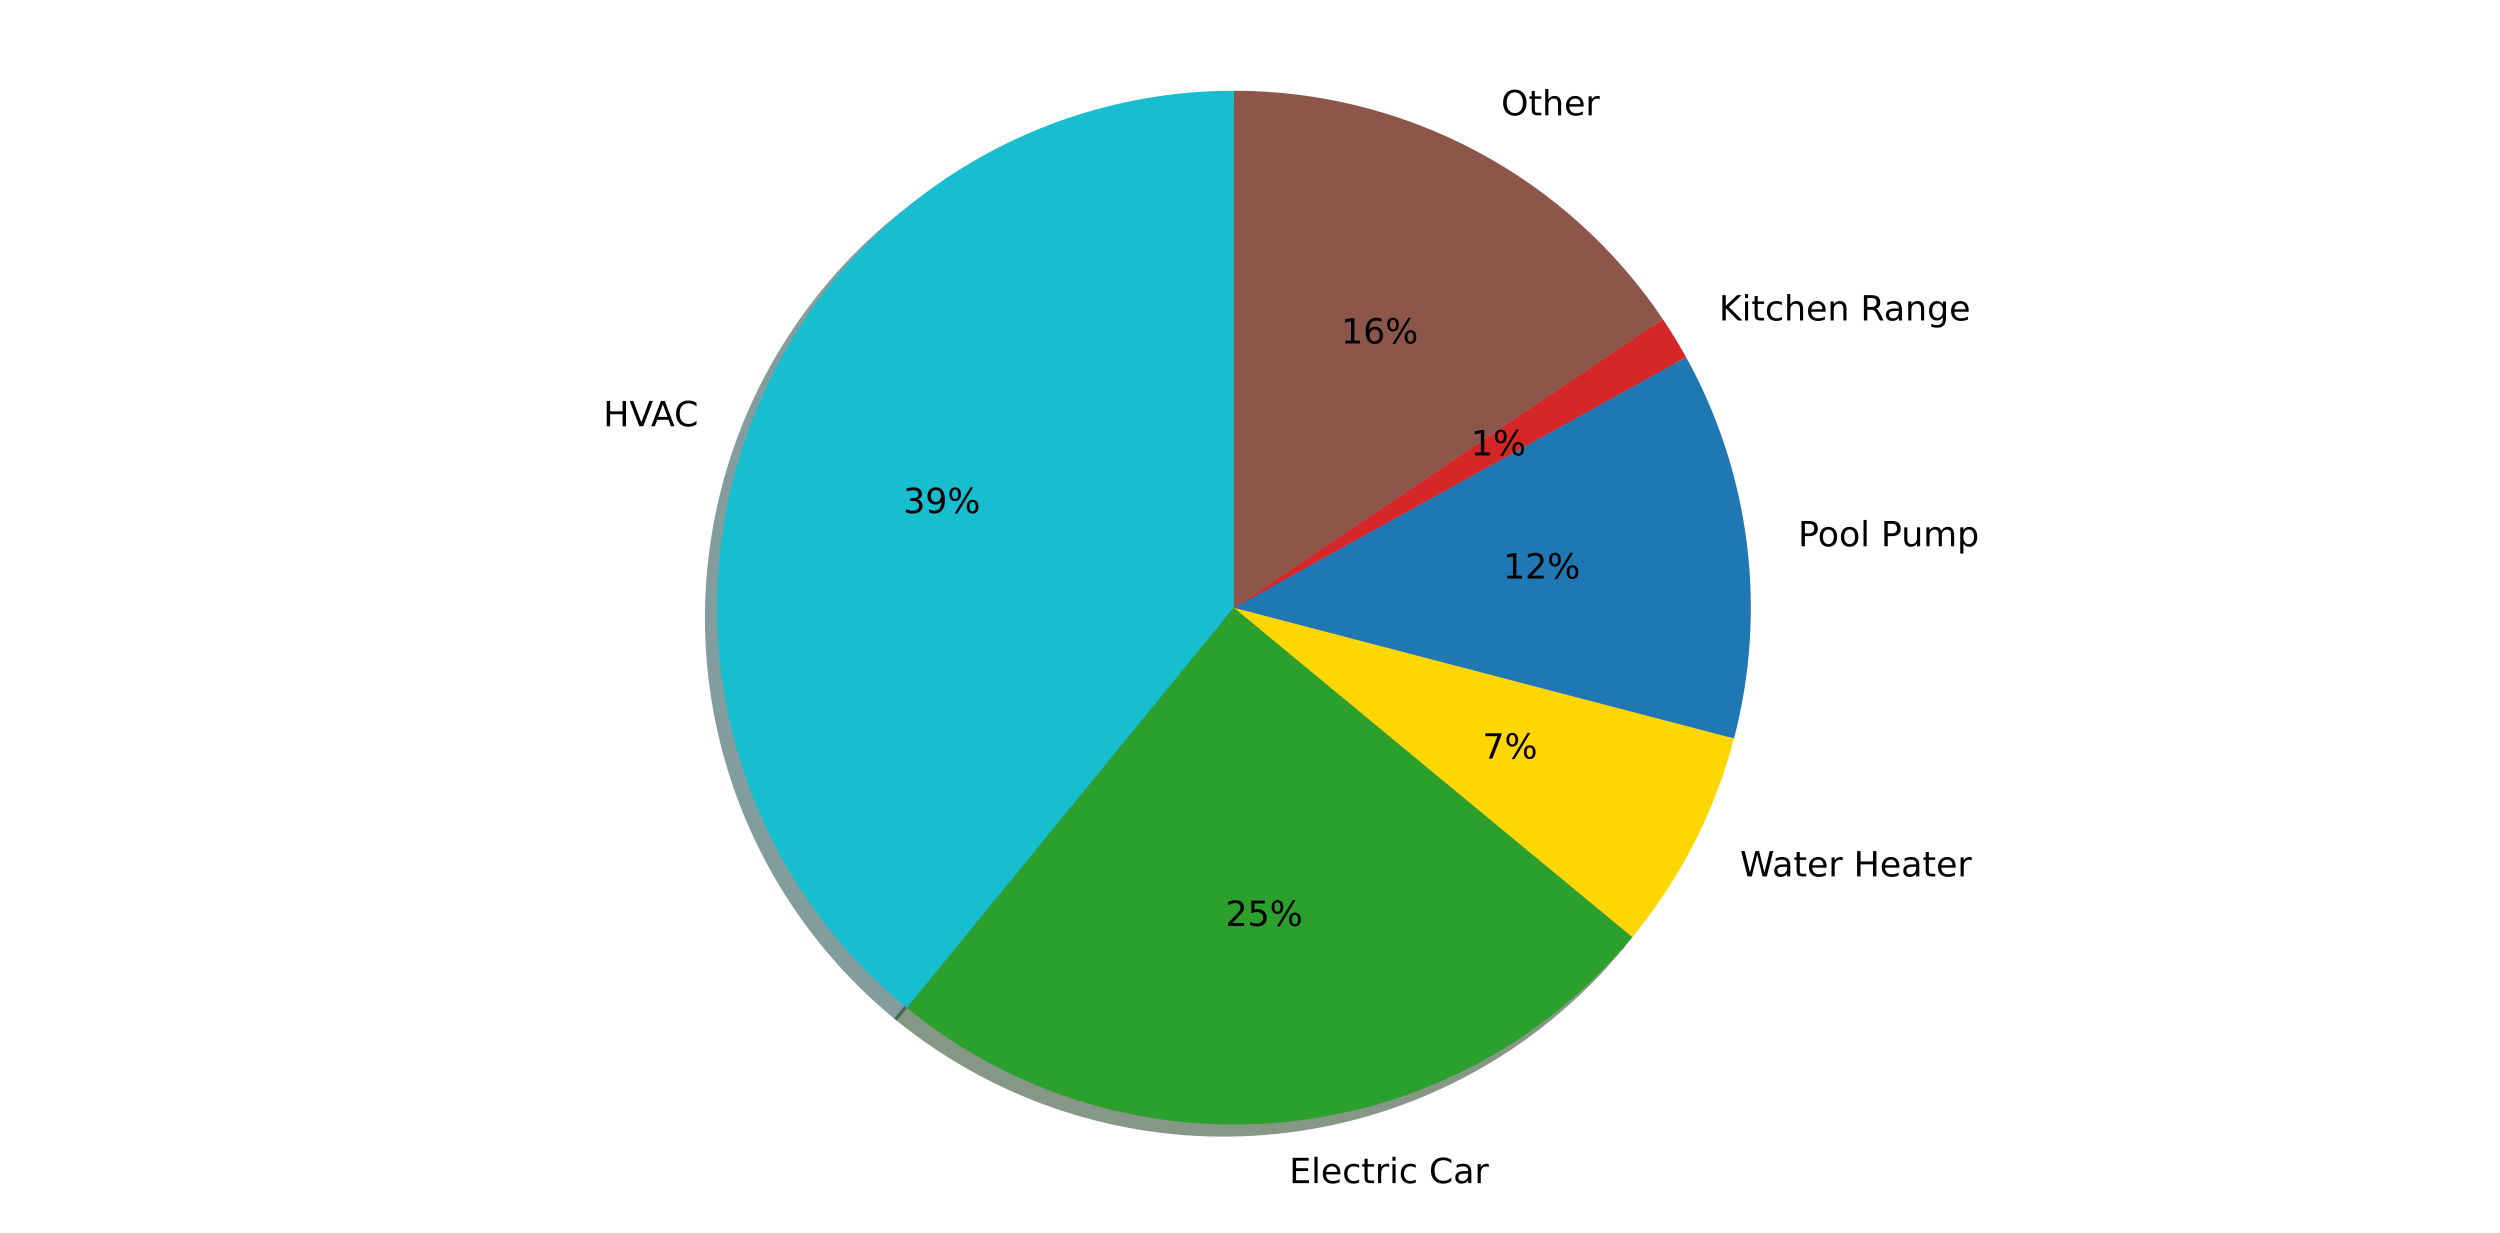
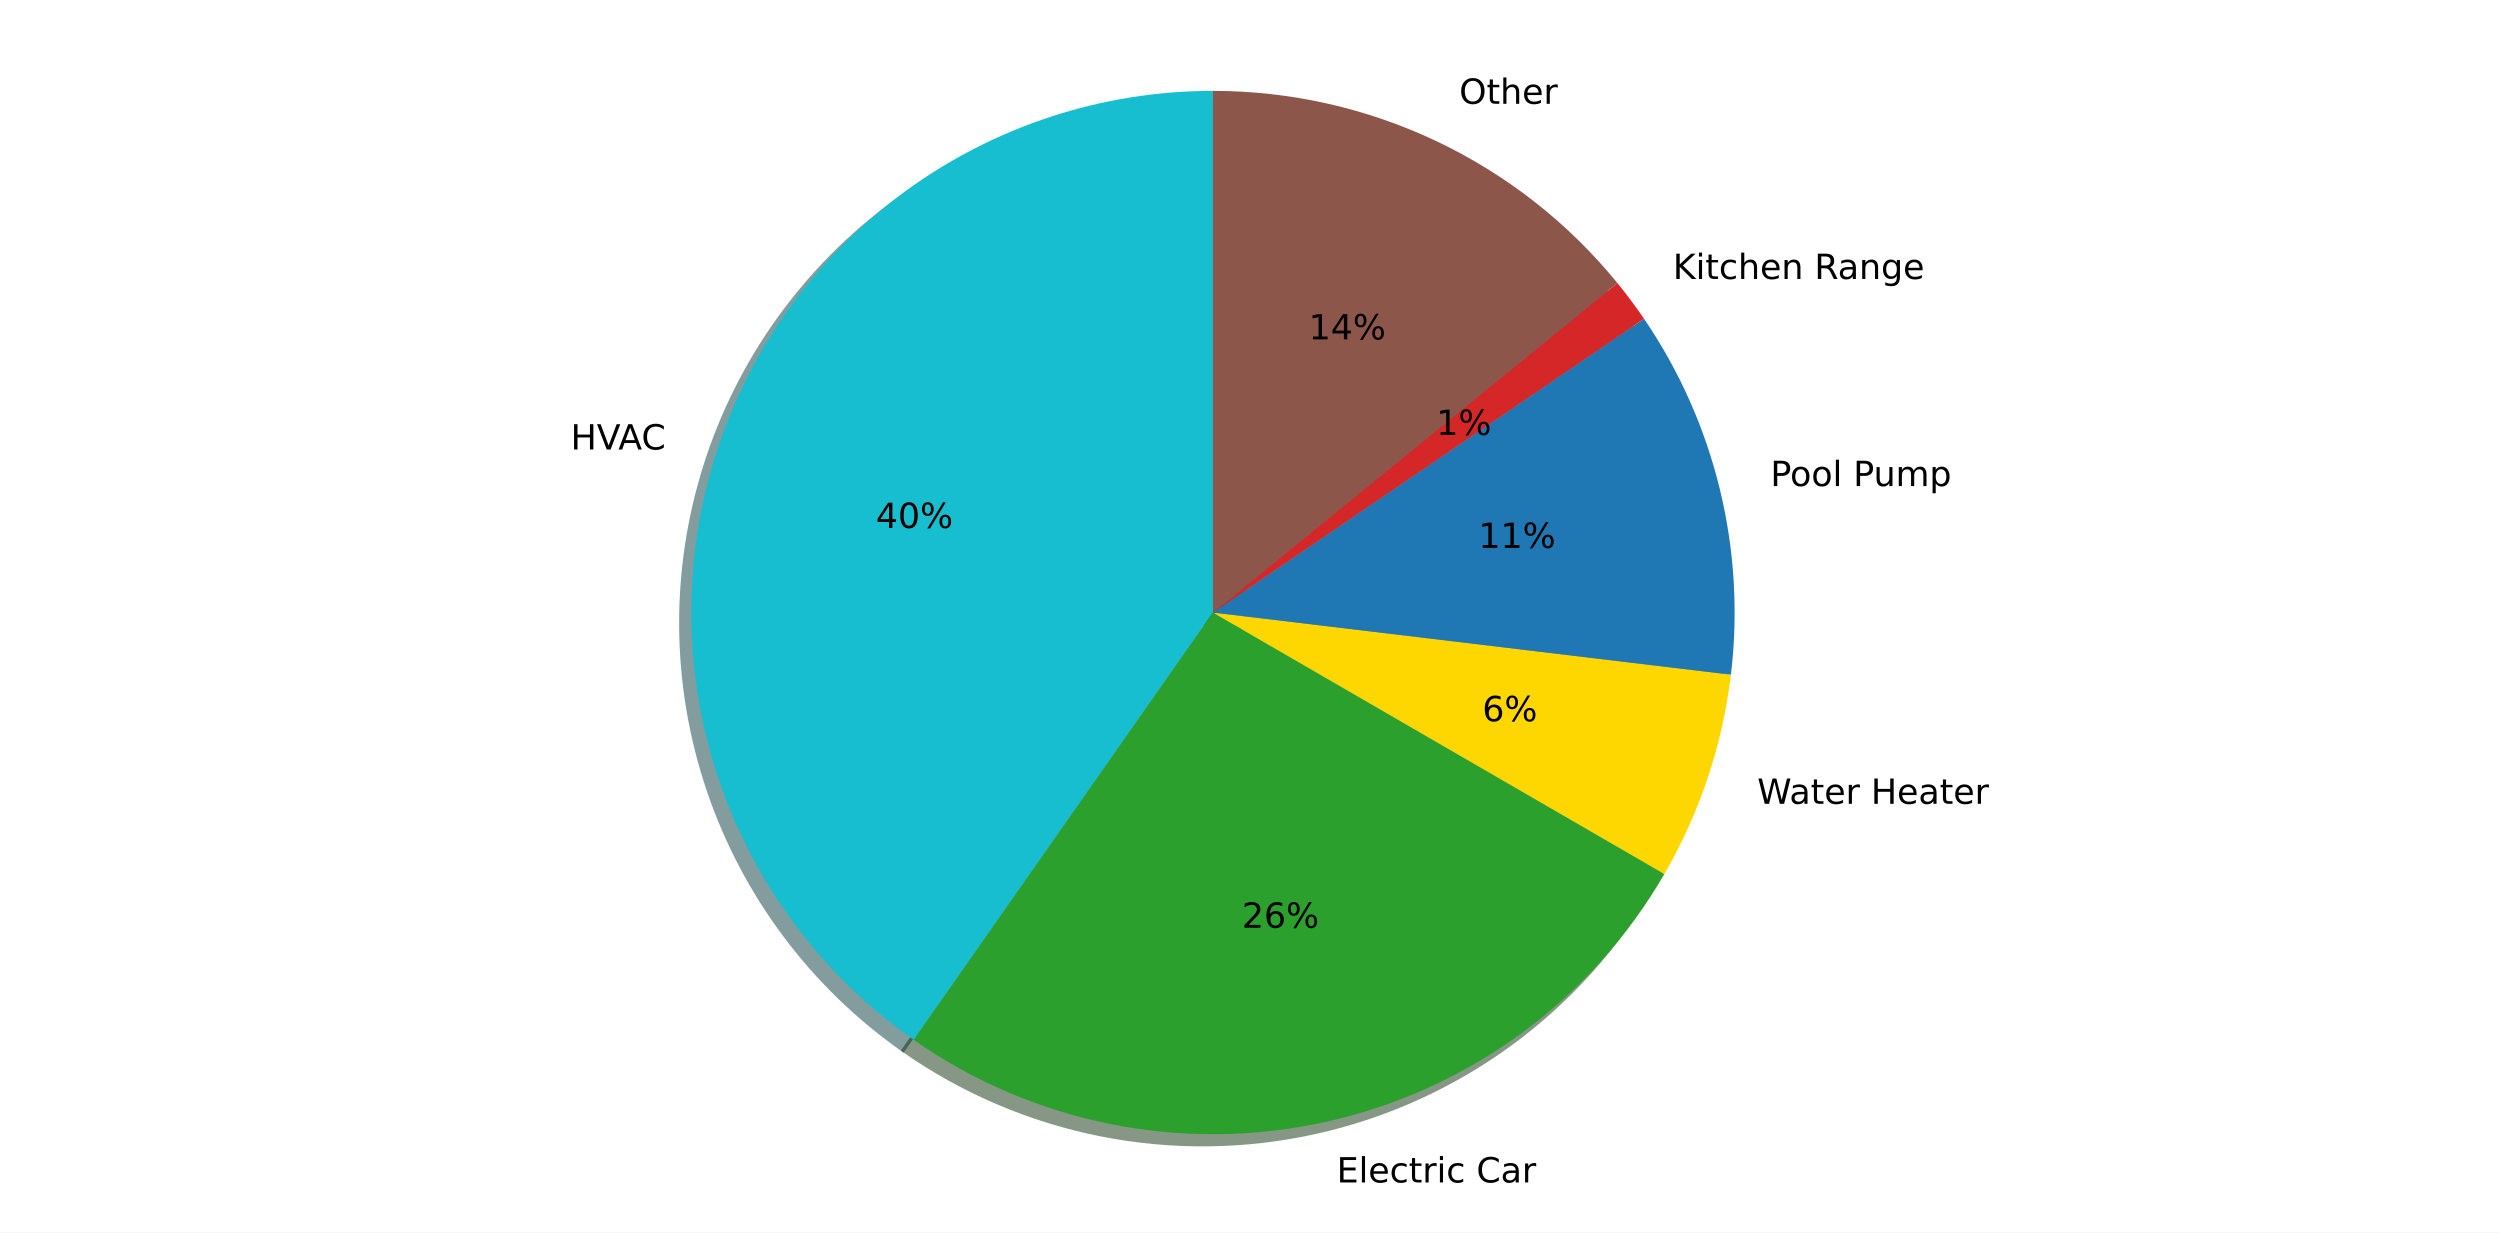
<svg xmlns="http://www.w3.org/2000/svg" xmlns:xlink="http://www.w3.org/1999/xlink" width="720pt" height="354.96pt" viewBox="0 0 720 354.96" version="1.1">
  <defs>
    <style type="text/css">*{stroke-linejoin: round; stroke-linecap: butt}</style>
  </defs>
  <g id="figure_1">
    <g id="patch_1">
      <path d="M 0 354.96  L 720 354.96  L 720 0  L 0 0  z " style="fill: #ffffff" />
    </g>
    <g id="axes_1">
      <g id="patch_2">
-         <path d="M 352.395 29.113  C 321.681 29.113 291.708 38.618 266.607 56.317  C 241.506 74.015 222.486 99.056 212.171 127.985  C 201.856 156.915 200.743 188.34 208.983 217.927  C 217.224 247.514 234.423 273.838 258.208 293.27  L 352.395 177.983  L 352.395 29.113  z " style="fill: #07393e; opacity: 0.5; stroke: #07393e; stroke-linejoin: miter" />
+         <path d="M 346.328 29.18  C 314.385 29.18 283.259 39.367 257.498 58.254  C 231.736 77.14 212.657 103.76 203.048 134.223  C 193.439 164.687 193.791 197.435 204.053 227.685  C 214.315 257.935 233.962 284.138 260.124 302.466  L 346.328 179.419  L 346.328 29.18  z " style="fill: #07393e; opacity: 0.5; stroke: #07393e; stroke-linejoin: miter" />
      </g>
      <g id="patch_3">
-         <path d="M 258.208 293.27  C 288.655 318.144 327.749 329.972 366.879 326.147  C 406.009 322.321 442.072 303.146 467.126 272.846  L 352.395 177.983  L 258.208 293.27  z " style="fill: #0d300d; opacity: 0.5; stroke: #0d300d; stroke-linejoin: miter" />
+         <path d="M 260.124 302.466  C 277.174 314.412 296.523 322.684 316.94 326.756  C 337.356 330.828 358.398 330.613 378.727 326.123  C 399.056 321.634 418.231 312.967 435.034 300.676  C 451.836 288.384 465.902 272.732 476.336 254.717  L 346.328 179.419  L 260.124 302.466  z " style="fill: #0d300d; opacity: 0.5; stroke: #0d300d; stroke-linejoin: miter" />
      </g>
      <g id="patch_4">
-         <path d="M 467.126 272.846  C 474.013 264.516 479.973 255.46 484.9 245.839  C 489.827 236.218 493.692 226.089 496.425 215.631  L 352.395 177.983  L 467.126 272.846  z " style="fill: #4c4000; opacity: 0.5; stroke: #4c4000; stroke-linejoin: miter" />
+         <path d="M 476.336 254.717  C 481.43 245.922 485.618 236.632 488.837 226.991  C 492.055 217.35 494.287 207.407 495.498 197.315  L 346.328 179.419  L 476.336 254.717  z " style="fill: #4c4000; opacity: 0.5; stroke: #4c4000; stroke-linejoin: miter" />
      </g>
      <g id="patch_5">
-         <path d="M 496.425 215.631  C 501.218 197.296 502.466 178.212 500.101 159.409  C 497.737 140.605 491.803 122.424 482.62 105.846  L 352.395 177.983  L 496.425 215.631  z " style="fill: #092436; opacity: 0.5; stroke: #092436; stroke-linejoin: miter" />
+         <path d="M 495.498 197.315  C 497.644 179.427 496.555 161.298 492.283 143.795  C 488.011 126.292 480.625 109.7 470.479 94.812  L 346.328 179.419  L 495.498 197.315  z " style="fill: #092436; opacity: 0.5; stroke: #092436; stroke-linejoin: miter" />
      </g>
      <g id="patch_6">
-         <path d="M 482.62 105.846  C 481.58 103.97 480.5 102.116 479.38 100.286  C 478.261 98.456 477.102 96.65 475.904 94.87  L 352.395 177.983  L 482.62 105.846  z " style="fill: #400c0c; opacity: 0.5; stroke: #400c0c; stroke-linejoin: miter" />
+         <path d="M 470.479 94.812  C 469.272 93.041 468.028 91.297 466.747 89.579  C 465.465 87.862 464.147 86.172 462.794 84.511  L 346.328 179.419  L 470.479 94.812  z " style="fill: #400c0c; opacity: 0.5; stroke: #400c0c; stroke-linejoin: miter" />
      </g>
      <g id="patch_7">
-         <path d="M 475.904 94.87  C 462.283 74.629 443.892 58.042 422.356 46.577  C 400.821 35.111 376.793 29.113 352.395 29.113  L 352.395 177.983  L 475.904 94.87  z " style="fill: #2a1a16; opacity: 0.5; stroke: #2a1a16; stroke-linejoin: miter" />
+         <path d="M 462.794 84.511  C 448.705 67.222 430.943 53.286 410.799 43.716  C 390.654 34.146 368.63 29.18 346.328 29.18  L 346.328 179.419  L 462.794 84.511  z " style="fill: #2a1a16; opacity: 0.5; stroke: #2a1a16; stroke-linejoin: miter" />
      </g>
      <g id="patch_8">
-         <path d="M 355.372 26.135  C 324.659 26.135 294.685 35.64 269.584 53.339  C 244.483 71.038 225.464 96.079 215.149 125.008  C 204.834 153.937 203.72 185.362 211.961 214.949  C 220.202 244.537 237.4 270.861 261.185 290.293  L 355.372 175.005  L 355.372 26.135  z " style="fill: #17becf" />
+         <path d="M 349.333 26.175  C 317.39 26.175 286.264 36.362 260.502 55.249  C 234.741 74.136 215.662 100.755 206.053 131.218  C 196.443 161.682 196.796 194.43 207.058 224.68  C 217.32 254.93 236.967 281.133 263.128 299.461  L 349.333 176.414  L 349.333 26.175  z " style="fill: #17becf" />
      </g>
      <g id="patch_9">
-         <path d="M 261.185 290.293  C 291.632 315.167 330.727 326.994 369.856 323.169  C 408.986 319.344 445.05 300.169 470.103 269.869  L 355.372 175.005  L 261.185 290.293  z " style="fill: #2ca02c" />
+         <path d="M 263.128 299.461  C 280.179 311.407 299.528 319.679 319.944 323.751  C 340.361 327.823 361.403 327.608 381.732 323.119  C 402.06 318.629 421.236 309.963 438.038 297.671  C 454.841 285.379 468.907 269.727 479.341 251.712  L 349.333 176.414  L 263.128 299.461  z " style="fill: #2ca02c" />
      </g>
      <g id="patch_10">
-         <path d="M 470.103 269.869  C 476.991 261.539 482.951 252.483 487.878 242.862  C 492.805 233.241 496.669 223.112 499.403 212.654  L 355.372 175.005  L 470.103 269.869  z " style="fill: #ffd700" />
+         <path d="M 479.341 251.712  C 484.435 242.917 488.623 233.627 491.842 223.986  C 495.06 214.345 497.292 204.402 498.502 194.31  L 349.333 176.414  L 479.341 251.712  z " style="fill: #ffd700" />
      </g>
      <g id="patch_11">
-         <path d="M 499.403 212.654  C 504.196 194.318 505.443 175.235 503.079 156.431  C 500.714 137.627 494.78 119.447 485.597 102.869  L 355.372 175.005  L 499.403 212.654  z " style="fill: #1f77b4" />
+         <path d="M 498.502 194.31  C 500.648 176.422 499.559 158.293 495.287 140.79  C 491.016 123.288 483.63 106.695 473.484 91.807  L 349.333 176.414  L 498.502 194.31  z " style="fill: #1f77b4" />
      </g>
      <g id="patch_12">
-         <path d="M 485.597 102.869  C 484.558 100.992 483.478 99.138 482.358 97.308  C 481.238 95.478 480.079 93.673 478.881 91.893  L 355.372 175.005  L 485.597 102.869  z " style="fill: #d62728" />
+         <path d="M 473.484 91.807  C 472.277 90.036 471.033 88.292 469.751 86.574  C 468.47 84.857 467.152 83.167 465.798 81.506  L 349.333 176.414  L 473.484 91.807  z " style="fill: #d62728" />
      </g>
      <g id="patch_13">
-         <path d="M 478.881 91.893  C 465.26 71.651 446.87 55.065 425.334 43.599  C 403.798 32.133 379.77 26.135 355.372 26.135  L 355.372 175.005  L 478.881 91.893  z " style="fill: #8c564b" />
+         <path d="M 465.798 81.506  C 451.71 64.218 433.947 50.281 413.803 40.711  C 393.659 31.141 371.635 26.175 349.333 26.175  L 349.333 176.414  L 465.798 81.506  z " style="fill: #8c564b" />
      </g>
      <g id="matplotlib.axis_1" />
      <g id="matplotlib.axis_2" />
      <g id="text_1">
-         <g transform="translate(173.7546 122.7676)scale(0.1 -0.1)">
+         <g transform="translate(164.3528 129.4583)scale(0.1 -0.1)">
          <defs>
            <path id="DejaVuSans-48" d="M 628 4666  L 1259 4666  L 1259 2753  L 3553 2753  L 3553 4666  L 4184 4666  L 4184 0  L 3553 0  L 3553 2222  L 1259 2222  L 1259 0  L 628 0  L 628 4666  z " transform="scale(0.015625)" />
            <path id="DejaVuSans-56" d="M 1831 0  L 50 4666  L 709 4666  L 2188 738  L 3669 4666  L 4325 4666  L 2547 0  L 1831 0  z " transform="scale(0.015625)" />
            <path id="DejaVuSans-41" d="M 2188 4044  L 1331 1722  L 3047 1722  L 2188 4044  z M 1831 4666  L 2547 4666  L 4325 0  L 3669 0  L 3244 1197  L 1141 1197  L 716 0  L 50 0  L 1831 4666  z " transform="scale(0.015625)" />
            <path id="DejaVuSans-43" d="M 4122 4306  L 4122 3641  Q 3803 3938 3442 4084  Q 3081 4231 2675 4231  Q 1875 4231 1450 3742  Q 1025 3253 1025 2328  Q 1025 1406 1450 917  Q 1875 428 2675 428  Q 3081 428 3442 575  Q 3803 722 4122 1019  L 4122 359  Q 3791 134 3420 21  Q 3050 -91 2638 -91  Q 1578 -91 968 557  Q 359 1206 359 2328  Q 359 3453 968 4101  Q 1578 4750 2638 4750  Q 3056 4750 3426 4639  Q 3797 4528 4122 4306  z " transform="scale(0.015625)" />
          </defs>
          <use xlink:href="#DejaVuSans-48" />
          <use xlink:href="#DejaVuSans-56" x="75.195" />
          <use xlink:href="#DejaVuSans-41" x="137.229" />
          <use xlink:href="#DejaVuSans-43" x="203.887" />
        </g>
      </g>
      <g id="text_2">
-         <g transform="translate(260.1248 147.7664)scale(0.1 -0.1)">
-           <defs>
-             <path id="DejaVuSans-33" d="M 2597 2516  Q 3050 2419 3304 2112  Q 3559 1806 3559 1356  Q 3559 666 3084 287  Q 2609 -91 1734 -91  Q 1441 -91 1130 -33  Q 819 25 488 141  L 488 750  Q 750 597 1062 519  Q 1375 441 1716 441  Q 2309 441 2620 675  Q 2931 909 2931 1356  Q 2931 1769 2642 2001  Q 2353 2234 1838 2234  L 1294 2234  L 1294 2753  L 1863 2753  Q 2328 2753 2575 2939  Q 2822 3125 2822 3475  Q 2822 3834 2567 4026  Q 2313 4219 1838 4219  Q 1578 4219 1281 4162  Q 984 4106 628 3988  L 628 4550  Q 988 4650 1302 4700  Q 1616 4750 1894 4750  Q 2613 4750 3031 4423  Q 3450 4097 3450 3541  Q 3450 3153 3228 2886  Q 3006 2619 2597 2516  z " transform="scale(0.015625)" />
-             <path id="DejaVuSans-39" d="M 703 97  L 703 672  Q 941 559 1184 500  Q 1428 441 1663 441  Q 2288 441 2617 861  Q 2947 1281 2994 2138  Q 2813 1869 2534 1725  Q 2256 1581 1919 1581  Q 1219 1581 811 2004  Q 403 2428 403 3163  Q 403 3881 828 4315  Q 1253 4750 1959 4750  Q 2769 4750 3195 4129  Q 3622 3509 3622 2328  Q 3622 1225 3098 567  Q 2575 -91 1691 -91  Q 1453 -91 1209 -44  Q 966 3 703 97  z M 1959 2075  Q 2384 2075 2632 2365  Q 2881 2656 2881 3163  Q 2881 3666 2632 3958  Q 2384 4250 1959 4250  Q 1534 4250 1286 3958  Q 1038 3666 1038 3163  Q 1038 2656 1286 2365  Q 1534 2075 1959 2075  z " transform="scale(0.015625)" />
+         <g transform="translate(252.2515 152.0561)scale(0.1 -0.1)">
+           <defs>
+             <path id="DejaVuSans-34" d="M 2419 4116  L 825 1625  L 2419 1625  L 2419 4116  z M 2253 4666  L 3047 4666  L 3047 1625  L 3713 1625  L 3713 1100  L 3047 1100  L 3047 0  L 2419 0  L 2419 1100  L 313 1100  L 313 1709  L 2253 4666  z " transform="scale(0.015625)" />
+             <path id="DejaVuSans-30" d="M 2034 4250  Q 1547 4250 1301 3770  Q 1056 3291 1056 2328  Q 1056 1369 1301 889  Q 1547 409 2034 409  Q 2525 409 2770 889  Q 3016 1369 3016 2328  Q 3016 3291 2770 3770  Q 2525 4250 2034 4250  z M 2034 4750  Q 2819 4750 3233 4129  Q 3647 3509 3647 2328  Q 3647 1150 3233 529  Q 2819 -91 2034 -91  Q 1250 -91 836 529  Q 422 1150 422 2328  Q 422 3509 836 4129  Q 1250 4750 2034 4750  z " transform="scale(0.015625)" />
            <path id="DejaVuSans-25" d="M 4653 2053  Q 4381 2053 4226 1822  Q 4072 1591 4072 1178  Q 4072 772 4226 539  Q 4381 306 4653 306  Q 4919 306 5073 539  Q 5228 772 5228 1178  Q 5228 1588 5073 1820  Q 4919 2053 4653 2053  z M 4653 2450  Q 5147 2450 5437 2106  Q 5728 1763 5728 1178  Q 5728 594 5436 251  Q 5144 -91 4653 -91  Q 4153 -91 3862 251  Q 3572 594 3572 1178  Q 3572 1766 3864 2108  Q 4156 2450 4653 2450  z M 1428 4353  Q 1159 4353 1004 4120  Q 850 3888 850 3481  Q 850 3069 1003 2837  Q 1156 2606 1428 2606  Q 1700 2606 1854 2837  Q 2009 3069 2009 3481  Q 2009 3884 1853 4118  Q 1697 4353 1428 4353  z M 4250 4750  L 4750 4750  L 1831 -91  L 1331 -91  L 4250 4750  z M 1428 4750  Q 1922 4750 2215 4408  Q 2509 4066 2509 3481  Q 2509 2891 2217 2550  Q 1925 2209 1428 2209  Q 931 2209 642 2551  Q 353 2894 353 3481  Q 353 4063 643 4406  Q 934 4750 1428 4750  z " transform="scale(0.015625)" />
          </defs>
-           <use xlink:href="#DejaVuSans-33" />
-           <use xlink:href="#DejaVuSans-39" x="63.623" />
+           <use xlink:href="#DejaVuSans-34" />
+           <use xlink:href="#DejaVuSans-30" x="63.623" />
          <use xlink:href="#DejaVuSans-25" x="127.246" />
        </g>
      </g>
      <g id="text_3">
-         <g transform="translate(371.3047 340.7448)scale(0.1 -0.1)">
+         <g transform="translate(384.9714 340.5483)scale(0.1 -0.1)">
          <defs>
            <path id="DejaVuSans-45" d="M 628 4666  L 3578 4666  L 3578 4134  L 1259 4134  L 1259 2753  L 3481 2753  L 3481 2222  L 1259 2222  L 1259 531  L 3634 531  L 3634 0  L 628 0  L 628 4666  z " transform="scale(0.015625)" />
            <path id="DejaVuSans-6c" d="M 603 4863  L 1178 4863  L 1178 0  L 603 0  L 603 4863  z " transform="scale(0.015625)" />
            <path id="DejaVuSans-65" d="M 3597 1894  L 3597 1613  L 953 1613  Q 991 1019 1311 708  Q 1631 397 2203 397  Q 2534 397 2845 478  Q 3156 559 3463 722  L 3463 178  Q 3153 47 2828 -22  Q 2503 -91 2169 -91  Q 1331 -91 842 396  Q 353 884 353 1716  Q 353 2575 817 3079  Q 1281 3584 2069 3584  Q 2775 3584 3186 3129  Q 3597 2675 3597 1894  z M 3022 2063  Q 3016 2534 2758 2815  Q 2500 3097 2075 3097  Q 1594 3097 1305 2825  Q 1016 2553 972 2059  L 3022 2063  z " transform="scale(0.015625)" />
            <path id="DejaVuSans-63" d="M 3122 3366  L 3122 2828  Q 2878 2963 2633 3030  Q 2388 3097 2138 3097  Q 1578 3097 1268 2742  Q 959 2388 959 1747  Q 959 1106 1268 751  Q 1578 397 2138 397  Q 2388 397 2633 464  Q 2878 531 3122 666  L 3122 134  Q 2881 22 2623 -34  Q 2366 -91 2075 -91  Q 1284 -91 818 406  Q 353 903 353 1747  Q 353 2603 823 3093  Q 1294 3584 2113 3584  Q 2378 3584 2631 3529  Q 2884 3475 3122 3366  z " transform="scale(0.015625)" />
            <path id="DejaVuSans-74" d="M 1172 4494  L 1172 3500  L 2356 3500  L 2356 3053  L 1172 3053  L 1172 1153  Q 1172 725 1289 603  Q 1406 481 1766 481  L 2356 481  L 2356 0  L 1766 0  Q 1100 0 847 248  Q 594 497 594 1153  L 594 3053  L 172 3053  L 172 3500  L 594 3500  L 594 4494  L 1172 4494  z " transform="scale(0.015625)" />
            <path id="DejaVuSans-72" d="M 2631 2963  Q 2534 3019 2420 3045  Q 2306 3072 2169 3072  Q 1681 3072 1420 2755  Q 1159 2438 1159 1844  L 1159 0  L 581 0  L 581 3500  L 1159 3500  L 1159 2956  Q 1341 3275 1631 3429  Q 1922 3584 2338 3584  Q 2397 3584 2469 3576  Q 2541 3569 2628 3553  L 2631 2963  z " transform="scale(0.015625)" />
            <path id="DejaVuSans-69" d="M 603 3500  L 1178 3500  L 1178 0  L 603 0  L 603 3500  z M 603 4863  L 1178 4863  L 1178 4134  L 603 4134  L 603 4863  z " transform="scale(0.015625)" />
            <path id="DejaVuSans-20" transform="scale(0.015625)" />
            <path id="DejaVuSans-61" d="M 2194 1759  Q 1497 1759 1228 1600  Q 959 1441 959 1056  Q 959 750 1161 570  Q 1363 391 1709 391  Q 2188 391 2477 730  Q 2766 1069 2766 1631  L 2766 1759  L 2194 1759  z M 3341 1997  L 3341 0  L 2766 0  L 2766 531  Q 2569 213 2275 61  Q 1981 -91 1556 -91  Q 1019 -91 701 211  Q 384 513 384 1019  Q 384 1609 779 1909  Q 1175 2209 1959 2209  L 2766 2209  L 2766 2266  Q 2766 2663 2505 2880  Q 2244 3097 1772 3097  Q 1472 3097 1187 3025  Q 903 2953 641 2809  L 641 3341  Q 956 3463 1253 3523  Q 1550 3584 1831 3584  Q 2591 3584 2966 3190  Q 3341 2797 3341 1997  z " transform="scale(0.015625)" />
          </defs>
          <use xlink:href="#DejaVuSans-45" />
          <use xlink:href="#DejaVuSans-6c" x="63.184" />
          <use xlink:href="#DejaVuSans-65" x="90.967" />
          <use xlink:href="#DejaVuSans-63" x="152.49" />
          <use xlink:href="#DejaVuSans-74" x="207.471" />
          <use xlink:href="#DejaVuSans-72" x="246.68" />
          <use xlink:href="#DejaVuSans-69" x="287.793" />
          <use xlink:href="#DejaVuSans-63" x="315.576" />
          <use xlink:href="#DejaVuSans-20" x="370.557" />
          <use xlink:href="#DejaVuSans-43" x="402.344" />
          <use xlink:href="#DejaVuSans-61" x="472.168" />
          <use xlink:href="#DejaVuSans-72" x="533.447" />
        </g>
      </g>
      <g id="text_4">
-         <g transform="translate(352.9493 266.663)scale(0.1 -0.1)">
+         <g transform="translate(357.6588 267.1962)scale(0.1 -0.1)">
          <defs>
            <path id="DejaVuSans-32" d="M 1228 531  L 3431 531  L 3431 0  L 469 0  L 469 531  Q 828 903 1448 1529  Q 2069 2156 2228 2338  Q 2531 2678 2651 2914  Q 2772 3150 2772 3378  Q 2772 3750 2511 3984  Q 2250 4219 1831 4219  Q 1534 4219 1204 4116  Q 875 4013 500 3803  L 500 4441  Q 881 4594 1212 4672  Q 1544 4750 1819 4750  Q 2544 4750 2975 4387  Q 3406 4025 3406 3419  Q 3406 3131 3298 2873  Q 3191 2616 2906 2266  Q 2828 2175 2409 1742  Q 1991 1309 1228 531  z " transform="scale(0.015625)" />
-             <path id="DejaVuSans-35" d="M 691 4666  L 3169 4666  L 3169 4134  L 1269 4134  L 1269 2991  Q 1406 3038 1543 3061  Q 1681 3084 1819 3084  Q 2600 3084 3056 2656  Q 3513 2228 3513 1497  Q 3513 744 3044 326  Q 2575 -91 1722 -91  Q 1428 -91 1123 -41  Q 819 9 494 109  L 494 744  Q 775 591 1075 516  Q 1375 441 1709 441  Q 2250 441 2565 725  Q 2881 1009 2881 1497  Q 2881 1984 2565 2268  Q 2250 2553 1709 2553  Q 1456 2553 1204 2497  Q 953 2441 691 2322  L 691 4666  z " transform="scale(0.015625)" />
+             <path id="DejaVuSans-36" d="M 2113 2584  Q 1688 2584 1439 2293  Q 1191 2003 1191 1497  Q 1191 994 1439 701  Q 1688 409 2113 409  Q 2538 409 2786 701  Q 3034 994 3034 1497  Q 3034 2003 2786 2293  Q 2538 2584 2113 2584  z M 3366 4563  L 3366 3988  Q 3128 4100 2886 4159  Q 2644 4219 2406 4219  Q 1781 4219 1451 3797  Q 1122 3375 1075 2522  Q 1259 2794 1537 2939  Q 1816 3084 2150 3084  Q 2853 3084 3261 2657  Q 3669 2231 3669 1497  Q 3669 778 3244 343  Q 2819 -91 2113 -91  Q 1303 -91 875 529  Q 447 1150 447 2328  Q 447 3434 972 4092  Q 1497 4750 2381 4750  Q 2619 4750 2861 4703  Q 3103 4656 3366 4563  z " transform="scale(0.015625)" />
          </defs>
          <use xlink:href="#DejaVuSans-32" />
-           <use xlink:href="#DejaVuSans-35" x="63.623" />
+           <use xlink:href="#DejaVuSans-36" x="63.623" />
          <use xlink:href="#DejaVuSans-25" x="127.246" />
        </g>
      </g>
      <g id="text_5">
-         <g transform="translate(501.1284 252.4068)scale(0.1 -0.1)">
+         <g transform="translate(506.0924 231.5027)scale(0.1 -0.1)">
          <defs>
            <path id="DejaVuSans-57" d="M 213 4666  L 850 4666  L 1831 722  L 2809 4666  L 3519 4666  L 4500 722  L 5478 4666  L 6119 4666  L 4947 0  L 4153 0  L 3169 4050  L 2175 0  L 1381 0  L 213 4666  z " transform="scale(0.015625)" />
          </defs>
          <use xlink:href="#DejaVuSans-57" />
          <use xlink:href="#DejaVuSans-61" x="92.502" />
          <use xlink:href="#DejaVuSans-74" x="153.781" />
          <use xlink:href="#DejaVuSans-65" x="192.99" />
          <use xlink:href="#DejaVuSans-72" x="254.514" />
          <use xlink:href="#DejaVuSans-20" x="295.627" />
          <use xlink:href="#DejaVuSans-48" x="327.414" />
          <use xlink:href="#DejaVuSans-65" x="402.609" />
          <use xlink:href="#DejaVuSans-61" x="464.133" />
          <use xlink:href="#DejaVuSans-74" x="525.412" />
          <use xlink:href="#DejaVuSans-65" x="564.621" />
          <use xlink:href="#DejaVuSans-72" x="626.145" />
        </g>
      </g>
      <g id="text_6">
-         <g transform="translate(426.9434 218.4786)scale(0.1 -0.1)">
-           <defs>
-             <path id="DejaVuSans-37" d="M 525 4666  L 3525 4666  L 3525 4397  L 1831 0  L 1172 0  L 2766 4134  L 525 4134  L 525 4666  z " transform="scale(0.015625)" />
-           </defs>
-           <use xlink:href="#DejaVuSans-37" />
+         <g transform="translate(426.906 207.7167)scale(0.1 -0.1)">
+           <use xlink:href="#DejaVuSans-36" />
          <use xlink:href="#DejaVuSans-25" x="63.623" />
        </g>
      </g>
      <g id="text_7">
-         <g transform="translate(517.8493 157.3331)scale(0.1 -0.1)">
+         <g transform="translate(509.883 139.9872)scale(0.1 -0.1)">
          <defs>
            <path id="DejaVuSans-50" d="M 1259 4147  L 1259 2394  L 2053 2394  Q 2494 2394 2734 2622  Q 2975 2850 2975 3272  Q 2975 3691 2734 3919  Q 2494 4147 2053 4147  L 1259 4147  z M 628 4666  L 2053 4666  Q 2838 4666 3239 4311  Q 3641 3956 3641 3272  Q 3641 2581 3239 2228  Q 2838 1875 2053 1875  L 1259 1875  L 1259 0  L 628 0  L 628 4666  z " transform="scale(0.015625)" />
            <path id="DejaVuSans-6f" d="M 1959 3097  Q 1497 3097 1228 2736  Q 959 2375 959 1747  Q 959 1119 1226 758  Q 1494 397 1959 397  Q 2419 397 2687 759  Q 2956 1122 2956 1747  Q 2956 2369 2687 2733  Q 2419 3097 1959 3097  z M 1959 3584  Q 2709 3584 3137 3096  Q 3566 2609 3566 1747  Q 3566 888 3137 398  Q 2709 -91 1959 -91  Q 1206 -91 779 398  Q 353 888 353 1747  Q 353 2609 779 3096  Q 1206 3584 1959 3584  z " transform="scale(0.015625)" />
            <path id="DejaVuSans-75" d="M 544 1381  L 544 3500  L 1119 3500  L 1119 1403  Q 1119 906 1312 657  Q 1506 409 1894 409  Q 2359 409 2629 706  Q 2900 1003 2900 1516  L 2900 3500  L 3475 3500  L 3475 0  L 2900 0  L 2900 538  Q 2691 219 2414 64  Q 2138 -91 1772 -91  Q 1169 -91 856 284  Q 544 659 544 1381  z M 1991 3584  L 1991 3584  z " transform="scale(0.015625)" />
            <path id="DejaVuSans-6d" d="M 3328 2828  Q 3544 3216 3844 3400  Q 4144 3584 4550 3584  Q 5097 3584 5394 3201  Q 5691 2819 5691 2113  L 5691 0  L 5113 0  L 5113 2094  Q 5113 2597 4934 2840  Q 4756 3084 4391 3084  Q 3944 3084 3684 2787  Q 3425 2491 3425 1978  L 3425 0  L 2847 0  L 2847 2094  Q 2847 2600 2669 2842  Q 2491 3084 2119 3084  Q 1678 3084 1418 2786  Q 1159 2488 1159 1978  L 1159 0  L 581 0  L 581 3500  L 1159 3500  L 1159 2956  Q 1356 3278 1631 3431  Q 1906 3584 2284 3584  Q 2666 3584 2933 3390  Q 3200 3197 3328 2828  z " transform="scale(0.015625)" />
            <path id="DejaVuSans-70" d="M 1159 525  L 1159 -1331  L 581 -1331  L 581 3500  L 1159 3500  L 1159 2969  Q 1341 3281 1617 3432  Q 1894 3584 2278 3584  Q 2916 3584 3314 3078  Q 3713 2572 3713 1747  Q 3713 922 3314 415  Q 2916 -91 2278 -91  Q 1894 -91 1617 61  Q 1341 213 1159 525  z M 3116 1747  Q 3116 2381 2855 2742  Q 2594 3103 2138 3103  Q 1681 3103 1420 2742  Q 1159 2381 1159 1747  Q 1159 1113 1420 752  Q 1681 391 2138 391  Q 2594 391 2855 752  Q 3116 1113 3116 1747  z " transform="scale(0.015625)" />
          </defs>
          <use xlink:href="#DejaVuSans-50" />
          <use xlink:href="#DejaVuSans-6f" x="56.678" />
          <use xlink:href="#DejaVuSans-6f" x="117.859" />
          <use xlink:href="#DejaVuSans-6c" x="179.041" />
          <use xlink:href="#DejaVuSans-20" x="206.824" />
          <use xlink:href="#DejaVuSans-50" x="238.611" />
          <use xlink:href="#DejaVuSans-75" x="297.164" />
          <use xlink:href="#DejaVuSans-6d" x="360.543" />
          <use xlink:href="#DejaVuSans-70" x="457.955" />
        </g>
      </g>
      <g id="text_8">
-         <g transform="translate(432.8827 166.6202)scale(0.1 -0.1)">
+         <g transform="translate(425.7923 157.7992)scale(0.1 -0.1)">
          <defs>
            <path id="DejaVuSans-31" d="M 794 531  L 1825 531  L 1825 4091  L 703 3866  L 703 4441  L 1819 4666  L 2450 4666  L 2450 531  L 3481 531  L 3481 0  L 794 0  L 794 531  z " transform="scale(0.015625)" />
          </defs>
          <use xlink:href="#DejaVuSans-31" />
-           <use xlink:href="#DejaVuSans-32" x="63.623" />
+           <use xlink:href="#DejaVuSans-31" x="63.623" />
          <use xlink:href="#DejaVuSans-25" x="127.246" />
        </g>
      </g>
      <g id="text_9">
-         <g transform="translate(495.0565 92.29798)scale(0.1 -0.1)">
+         <g transform="translate(481.7932 80.34969)scale(0.1 -0.1)">
          <defs>
            <path id="DejaVuSans-4b" d="M 628 4666  L 1259 4666  L 1259 2694  L 3353 4666  L 4166 4666  L 1850 2491  L 4331 0  L 3500 0  L 1259 2247  L 1259 0  L 628 0  L 628 4666  z " transform="scale(0.015625)" />
            <path id="DejaVuSans-68" d="M 3513 2113  L 3513 0  L 2938 0  L 2938 2094  Q 2938 2591 2744 2837  Q 2550 3084 2163 3084  Q 1697 3084 1428 2787  Q 1159 2491 1159 1978  L 1159 0  L 581 0  L 581 4863  L 1159 4863  L 1159 2956  Q 1366 3272 1645 3428  Q 1925 3584 2291 3584  Q 2894 3584 3203 3211  Q 3513 2838 3513 2113  z " transform="scale(0.015625)" />
            <path id="DejaVuSans-6e" d="M 3513 2113  L 3513 0  L 2938 0  L 2938 2094  Q 2938 2591 2744 2837  Q 2550 3084 2163 3084  Q 1697 3084 1428 2787  Q 1159 2491 1159 1978  L 1159 0  L 581 0  L 581 3500  L 1159 3500  L 1159 2956  Q 1366 3272 1645 3428  Q 1925 3584 2291 3584  Q 2894 3584 3203 3211  Q 3513 2838 3513 2113  z " transform="scale(0.015625)" />
            <path id="DejaVuSans-52" d="M 2841 2188  Q 3044 2119 3236 1894  Q 3428 1669 3622 1275  L 4263 0  L 3584 0  L 2988 1197  Q 2756 1666 2539 1819  Q 2322 1972 1947 1972  L 1259 1972  L 1259 0  L 628 0  L 628 4666  L 2053 4666  Q 2853 4666 3247 4331  Q 3641 3997 3641 3322  Q 3641 2881 3436 2590  Q 3231 2300 2841 2188  z M 1259 4147  L 1259 2491  L 2053 2491  Q 2509 2491 2742 2702  Q 2975 2913 2975 3322  Q 2975 3731 2742 3939  Q 2509 4147 2053 4147  L 1259 4147  z " transform="scale(0.015625)" />
            <path id="DejaVuSans-67" d="M 2906 1791  Q 2906 2416 2648 2759  Q 2391 3103 1925 3103  Q 1463 3103 1205 2759  Q 947 2416 947 1791  Q 947 1169 1205 825  Q 1463 481 1925 481  Q 2391 481 2648 825  Q 2906 1169 2906 1791  z M 3481 434  Q 3481 -459 3084 -895  Q 2688 -1331 1869 -1331  Q 1566 -1331 1297 -1286  Q 1028 -1241 775 -1147  L 775 -588  Q 1028 -725 1275 -790  Q 1522 -856 1778 -856  Q 2344 -856 2625 -561  Q 2906 -266 2906 331  L 2906 616  Q 2728 306 2450 153  Q 2172 0 1784 0  Q 1141 0 747 490  Q 353 981 353 1791  Q 353 2603 747 3093  Q 1141 3584 1784 3584  Q 2172 3584 2450 3431  Q 2728 3278 2906 2969  L 2906 3500  L 3481 3500  L 3481 434  z " transform="scale(0.015625)" />
          </defs>
          <use xlink:href="#DejaVuSans-4b" />
          <use xlink:href="#DejaVuSans-69" x="65.576" />
          <use xlink:href="#DejaVuSans-74" x="93.359" />
          <use xlink:href="#DejaVuSans-63" x="132.568" />
          <use xlink:href="#DejaVuSans-68" x="187.549" />
          <use xlink:href="#DejaVuSans-65" x="250.928" />
          <use xlink:href="#DejaVuSans-6e" x="312.451" />
          <use xlink:href="#DejaVuSans-20" x="375.83" />
          <use xlink:href="#DejaVuSans-52" x="407.617" />
          <use xlink:href="#DejaVuSans-61" x="474.85" />
          <use xlink:href="#DejaVuSans-6e" x="536.129" />
          <use xlink:href="#DejaVuSans-67" x="599.508" />
          <use xlink:href="#DejaVuSans-65" x="662.984" />
        </g>
      </g>
      <g id="text_10">
-         <g transform="translate(423.6315 131.1465)scale(0.1 -0.1)">
+         <g transform="translate(413.6519 125.2696)scale(0.1 -0.1)">
          <use xlink:href="#DejaVuSans-31" />
          <use xlink:href="#DejaVuSans-25" x="63.623" />
        </g>
      </g>
      <g id="text_11">
-         <g transform="translate(432.33 33.21789)scale(0.1 -0.1)">
+         <g transform="translate(420.2504 29.89992)scale(0.1 -0.1)">
          <defs>
            <path id="DejaVuSans-4f" d="M 2522 4238  Q 1834 4238 1429 3725  Q 1025 3213 1025 2328  Q 1025 1447 1429 934  Q 1834 422 2522 422  Q 3209 422 3611 934  Q 4013 1447 4013 2328  Q 4013 3213 3611 3725  Q 3209 4238 2522 4238  z M 2522 4750  Q 3503 4750 4090 4092  Q 4678 3434 4678 2328  Q 4678 1225 4090 567  Q 3503 -91 2522 -91  Q 1538 -91 948 565  Q 359 1222 359 2328  Q 359 3434 948 4092  Q 1538 4750 2522 4750  z " transform="scale(0.015625)" />
          </defs>
          <use xlink:href="#DejaVuSans-4f" />
          <use xlink:href="#DejaVuSans-74" x="78.711" />
          <use xlink:href="#DejaVuSans-68" x="117.92" />
          <use xlink:href="#DejaVuSans-65" x="181.299" />
          <use xlink:href="#DejaVuSans-72" x="242.822" />
        </g>
      </g>
      <g id="text_12">
-         <g transform="translate(386.2358 98.92103)scale(0.1 -0.1)">
-           <defs>
-             <path id="DejaVuSans-36" d="M 2113 2584  Q 1688 2584 1439 2293  Q 1191 2003 1191 1497  Q 1191 994 1439 701  Q 1688 409 2113 409  Q 2538 409 2786 701  Q 3034 994 3034 1497  Q 3034 2003 2786 2293  Q 2538 2584 2113 2584  z M 3366 4563  L 3366 3988  Q 3128 4100 2886 4159  Q 2644 4219 2406 4219  Q 1781 4219 1451 3797  Q 1122 3375 1075 2522  Q 1259 2794 1537 2939  Q 1816 3084 2150 3084  Q 2853 3084 3261 2657  Q 3669 2231 3669 1497  Q 3669 778 3244 343  Q 2819 -91 2113 -91  Q 1303 -91 875 529  Q 447 1150 447 2328  Q 447 3434 972 4092  Q 1497 4750 2381 4750  Q 2619 4750 2861 4703  Q 3103 4656 3366 4563  z " transform="scale(0.015625)" />
-           </defs>
+         <g transform="translate(376.9018 97.75158)scale(0.1 -0.1)">
          <use xlink:href="#DejaVuSans-31" />
-           <use xlink:href="#DejaVuSans-36" x="63.623" />
+           <use xlink:href="#DejaVuSans-34" x="63.623" />
          <use xlink:href="#DejaVuSans-25" x="127.246" />
        </g>
      </g>
    </g>
  </g>
</svg>
